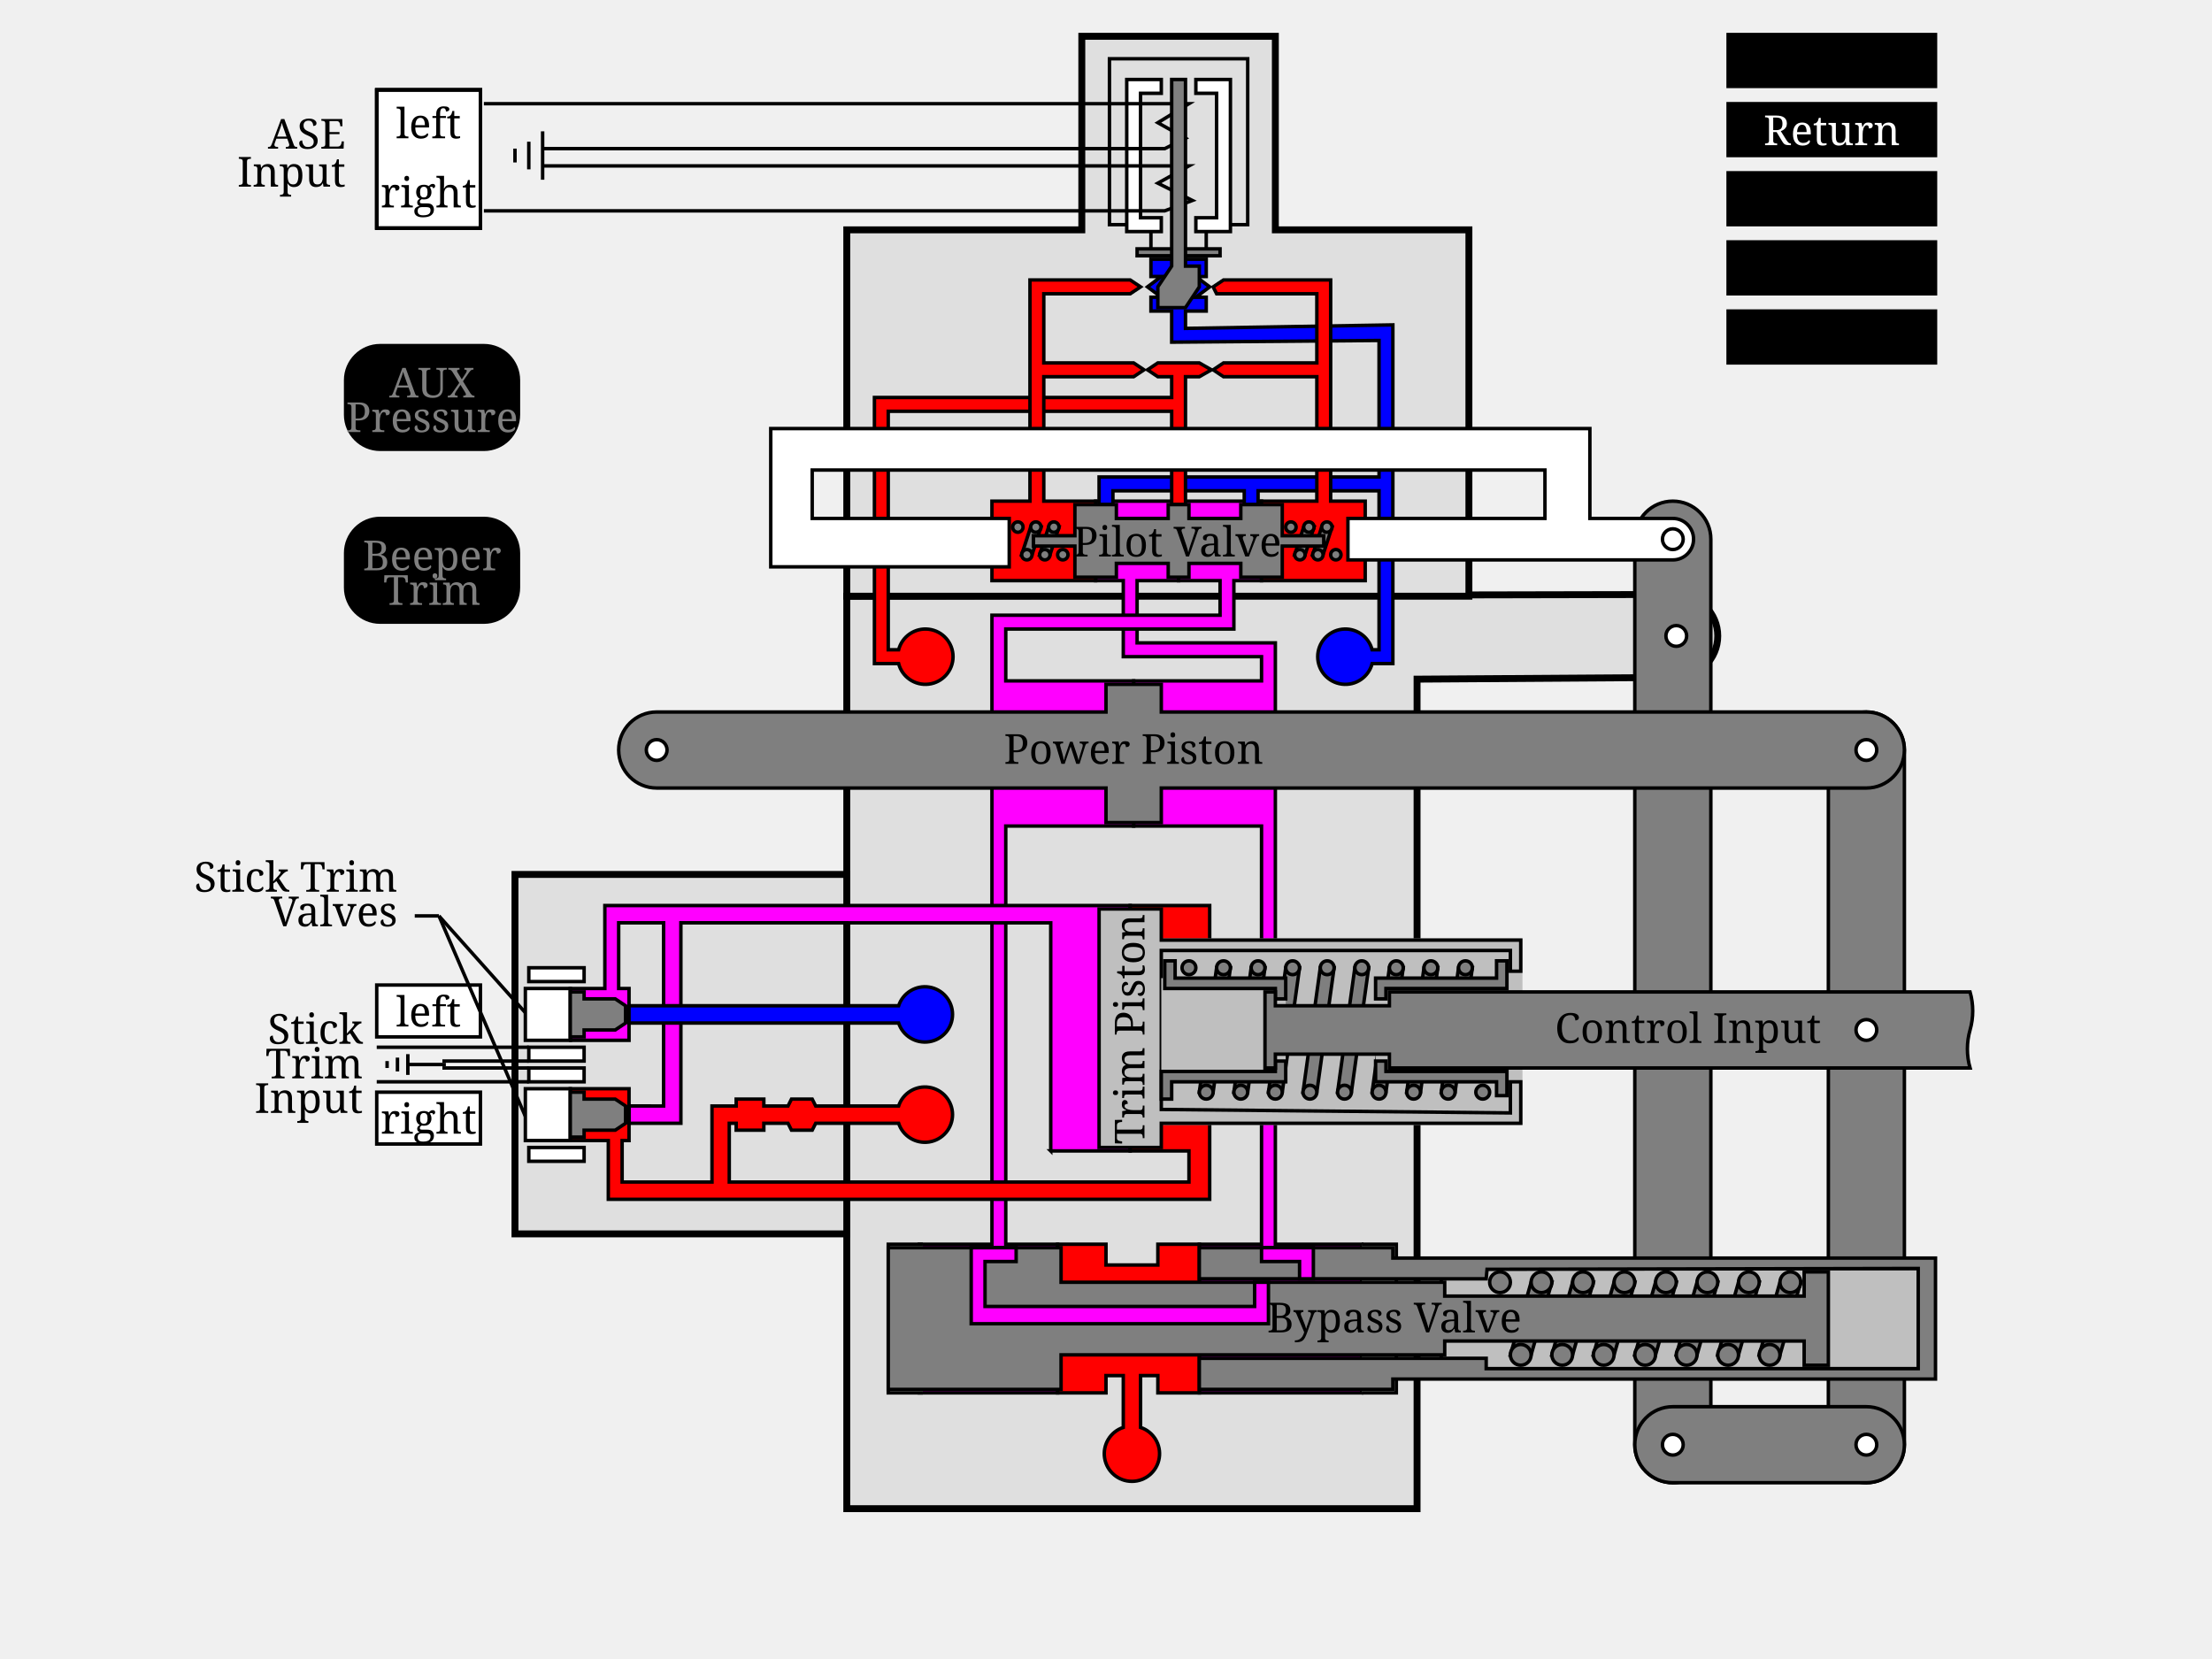
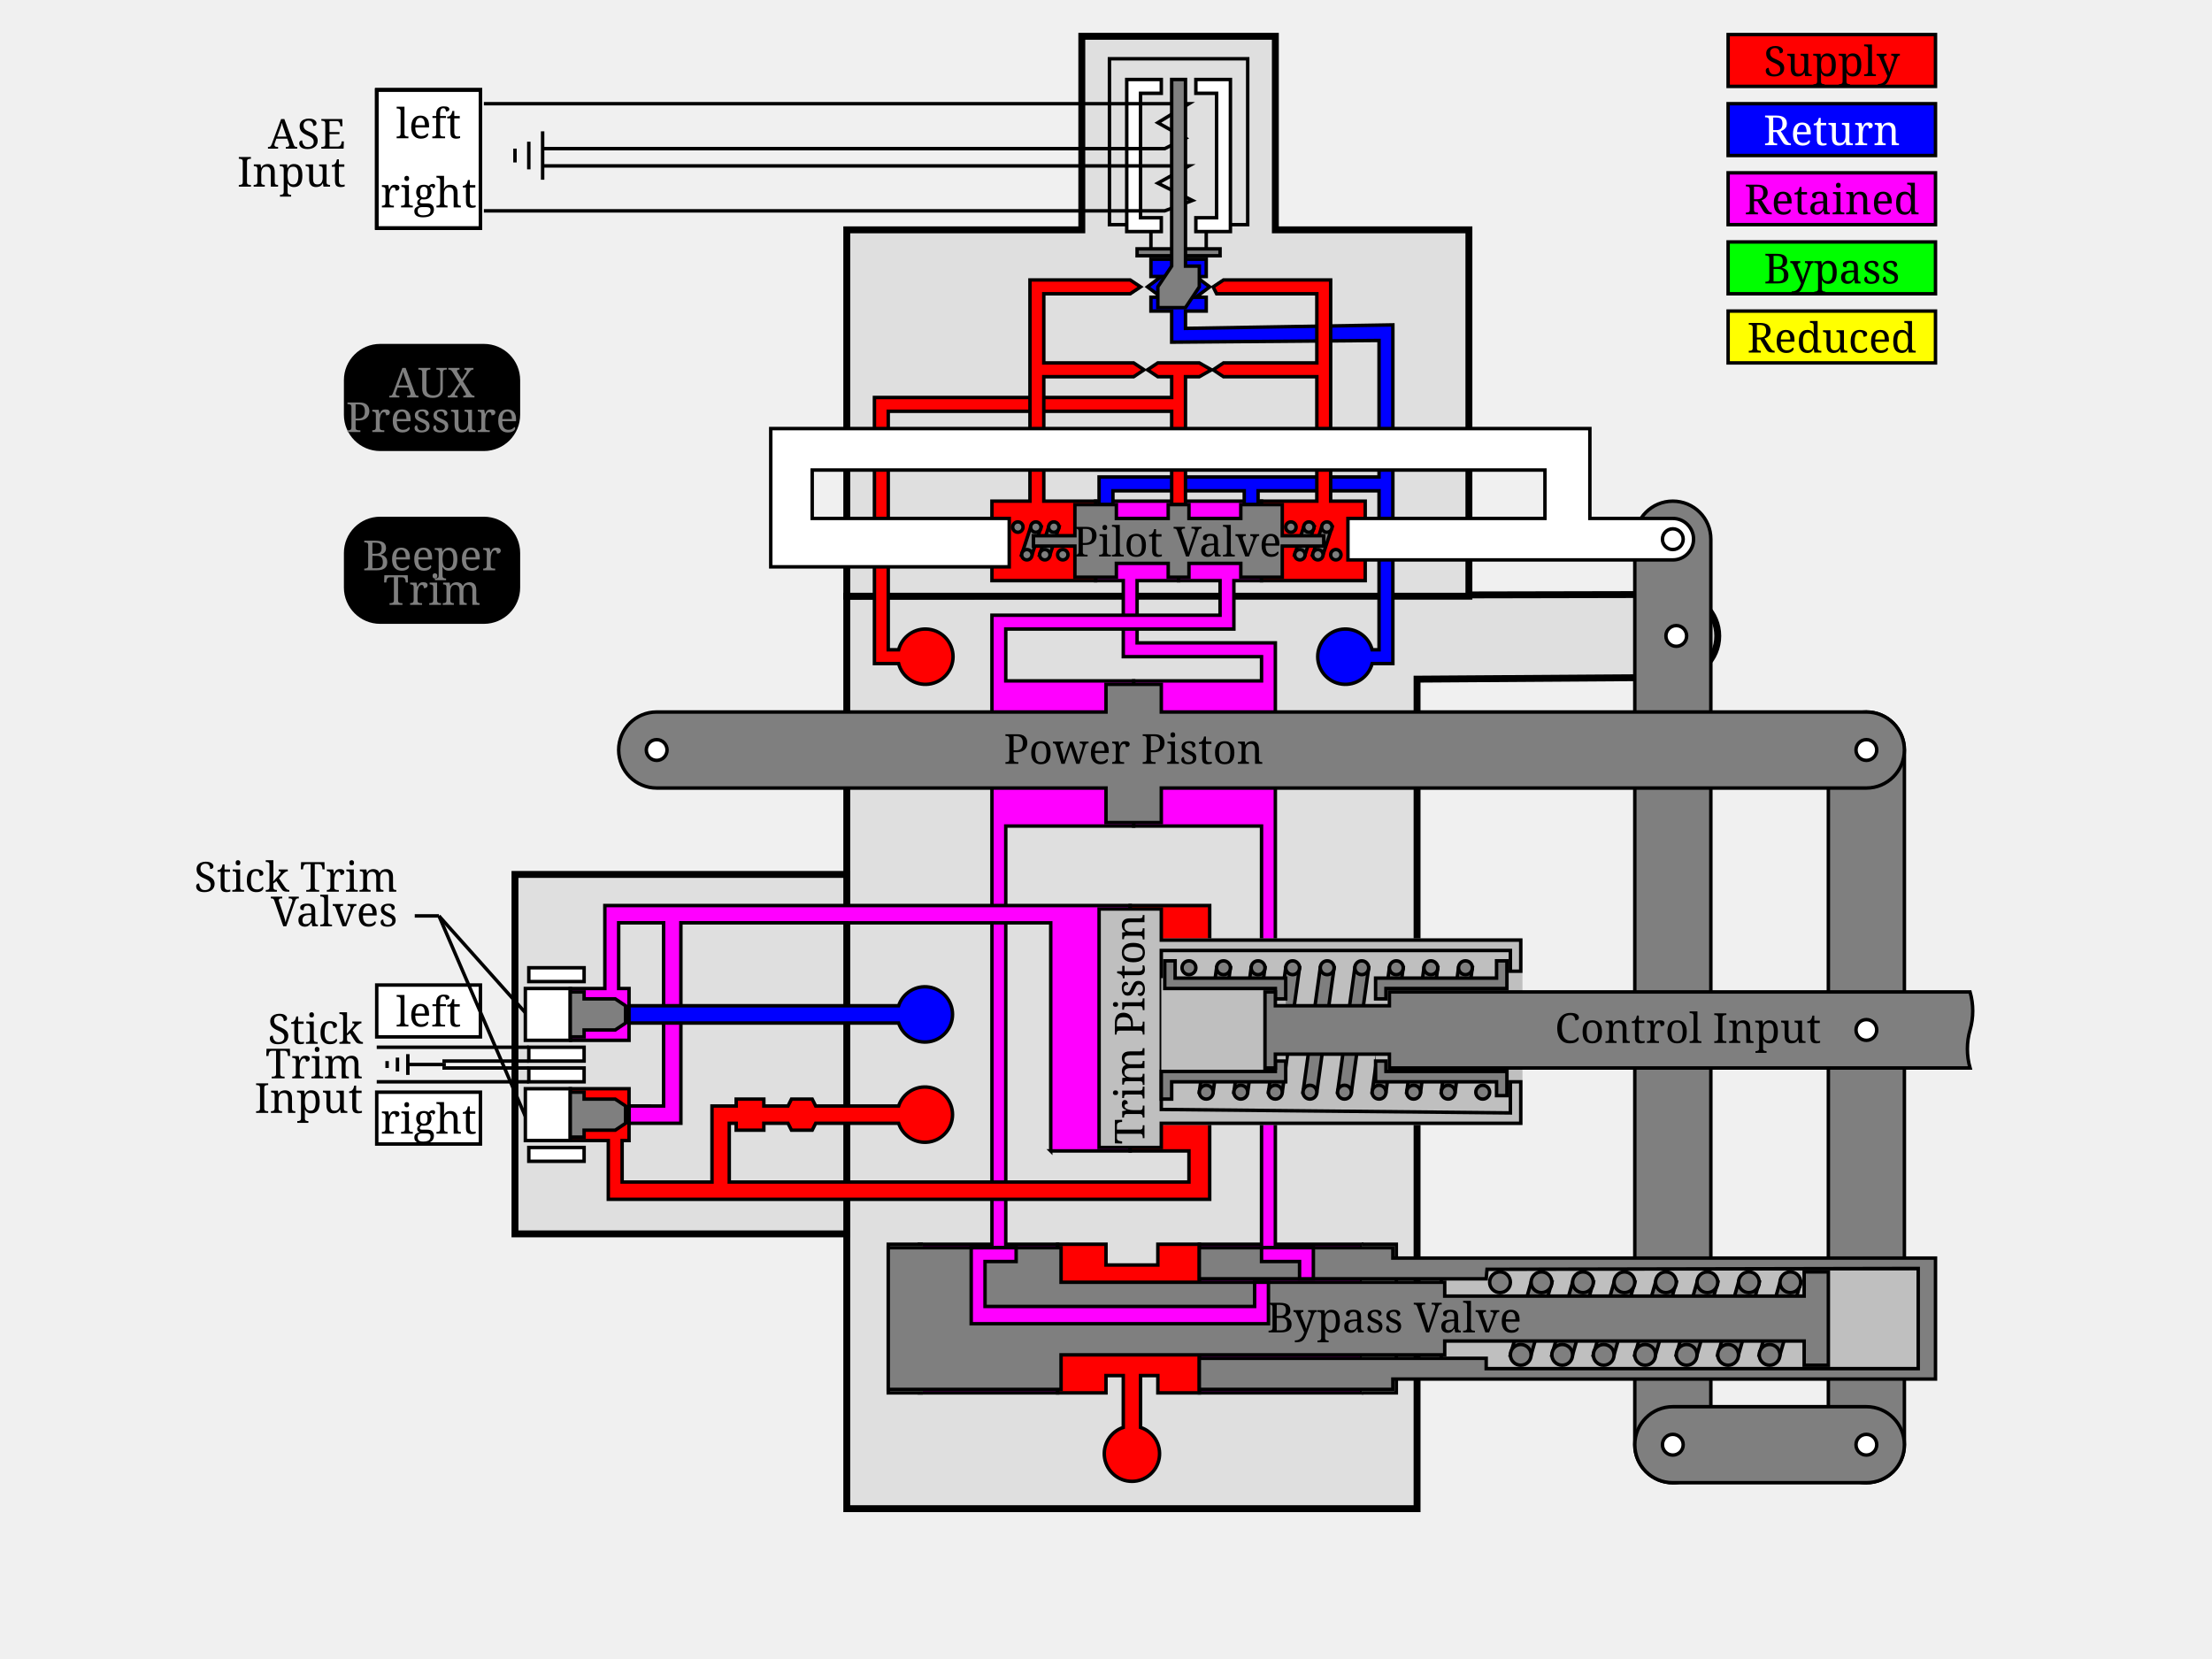
<svg xmlns="http://www.w3.org/2000/svg" width="640" height="480">
  <g id="group_aux_pressure" transform="translate(100,100)">
    <rect id="rect_aux_pressure" width="50" height="30" rx="10" ry="10" stroke="#000000" />
    <text fill="#7f7f7f" font-family="Serif" font-size="12" id="text_aux__pressure" stroke="#000000" stroke-width="0" text-anchor="middle" x="25" y="15">AUX</text>
    <text fill="#7f7f7f" font-family="Serif" font-size="12" id="text_pressure__aux" stroke="#000000" stroke-width="0" text-anchor="middle" x="25" y="25">Pressure</text>
  </g>
  <g id="group_trim" transform="translate(100,150)">
    <rect id="rect_trim" width="50" height="30" rx="10" ry="10" stroke="#000000" />
    <text fill="#7f7f7f" font-family="Serif" font-size="12" id="text_beeper__trim" stroke="#000000" stroke-width="0" text-anchor="middle" x="25" y="15">Beeper</text>
    <text fill="#7f7f7f" font-family="Serif" font-size="12" id="text_trim__beeper" stroke="#000000" stroke-width="0" text-anchor="middle" x="25" y="25">Trim</text>
  </g>
  <g id="group_ase">
    <rect id="rect_ase" x="109" y="26" width="30" height="40" fill="#ffffff" stroke="#000000" />
    <rect id="rect_ase_value" x="110" y="46" width="28" height="0" fill="#ff0000" stroke="#ff0000" />
    <rect id="rect_ase" x="109" y="26" width="30" height="40" fill="#ffffff" fill-opacity="0" stroke="#000000" />
    <text id="text_ase_left" x="124" y="40" fill="#000000" font-family="Serif" font-size="12" stroke="#000000" stroke-width="0" text-anchor="middle">left</text>
    <text id="text_ase_right" x="124" y="60" fill="#000000" font-family="Serif" font-size="12" stroke="#000000" stroke-width="0" text-anchor="middle">right</text>
    <rect id="rect_ase" x="109" y="26" width="30" height="40" fill="#ffffff" fill-opacity="0" stroke="#000000" />
  </g>
  <g id="group_trim_left">
    <rect id="rect_trim_left" x="109" y="285" width="30" height="15" fill="#ffffff" stroke="#000000" />
    <text id="text_trim_left" x="124" y="297" fill="#000000" font-family="Serif" font-size="12" stroke="#000000" stroke-width="0" text-anchor="middle">left</text>
  </g>
  <g id="group_trim_right">
    <rect id="rect_trim_right" x="109" y="316" width="30" height="15" fill="#ffffff" stroke="#000000" />
    <text id="text_trim_right" x="124" y="328" fill="#000000" font-family="Serif" font-size="12" stroke="#000000" stroke-width="0" text-anchor="middle">right</text>
  </g>
  <g id="group_legend" transform="translate(500, 10)">
-     <rect id="rect_legend_supply" x="0" y="0" height="15" width="60" stroke="#000000" />
+     <rect id="rect_legend_supply" x="0" y="0" height="15" width="60" stroke="#000000" fill="#ff0000" />
    <text id="text_legend_supply" x="30" y="12" font-family="Serif" font-size="12" fill="#000000" stroke="#000000" stroke-width="0" text-anchor="middle">Supply</text>
-     <rect id="rect_legend_return" x="0" y="20" height="15" width="60" stroke="#000000" />
+     <rect id="rect_legend_return" x="0" y="20" height="15" width="60" stroke="#000000" fill="#0000ff" />
    <text id="text_legend_return" x="30" y="32" font-family="Serif" font-size="12" fill="#ffffff" stroke="#ffffff" stroke-width="0" text-anchor="middle">Return</text>
-     <rect id="rect_legend_retained" x="0" y="40" height="15" width="60" stroke="#000000" />
+     <rect id="rect_legend_retained" x="0" y="40" height="15" width="60" stroke="#000000" fill="#ff00ff" />
    <text id="text_legend_retained" x="30" y="52" font-family="Serif" font-size="12" fill="#000000" stroke="#000000" stroke-width="0" text-anchor="middle">Retained</text>
-     <rect id="rect_legend_bypass" x="0" y="60" height="15" width="60" stroke="#000000" />
+     <rect id="rect_legend_bypass" x="0" y="60" height="15" width="60" stroke="#000000" fill="#00ff00" />
    <text id="text_legend_bypass" x="30" y="72" font-family="Serif" font-size="12" fill="#000000" stroke="#000000" stroke-width="0" text-anchor="middle">Bypass</text>
-     <rect id="rect_legend_reduced" x="0" y="80" height="15" width="60" stroke="#000000" />
+     <rect id="rect_legend_reduced" x="0" y="80" height="15" width="60" stroke="#000000" fill="#ffff00" />
    <text id="text_legend_reduced" x="30" y="92" font-family="Serif" font-size="12" fill="#000000" stroke="#000000" stroke-width="0" text-anchor="middle">Reduced</text>
  </g>
  <g id="group_block">
    <path id="path_block_main" d="m245,172.5l240,-0.5a12,12 0 0 1 0,24l-75,0.5l0,240l-165,0l0,-264z" fill="#dfdfdf" stroke="#000000" stroke-width="2" transform="matrix(1 0 0 1 0 0) matrix(1 0 0 1 0 0)" />
    <path id="path_block_upper" d="m245,170.5l0,-104l68,0l0,-56l56,0l0,56l56,0l0,106l-180,0l0,-2z" fill="#dfdfdf" stroke="#000000" stroke-width="2" />
    <rect id="path_block_left" fill="#dfdfdf" height="104" stroke="#000000" stroke-width="2" width="96" x="149" y="253" />
  </g>
  <g id="group_hydraulics">
    <path d="m329,186l40,0l0,174l25,0l0,43l-47,0l0,-43l18,0l0,-121l-37,0l0,-42l37,0l0,-7l-40,0l0,-22l-8,0l0,-23l24,0l0,23l-12,0l0,18z" fill="#ff00ff" id="path_power_right" stroke="#000000" />
    <path d="m394,360l10,0l0,43l-10,0" fill="#ffffff" id="path_bypass_valve_right" stroke="#000000" />
    <path d="m353,168l-12,0l0,-23l24,0l0,23l-8,0l0,14l-66,0l0,15l37,0l0,42l-37,0l0,121l15,0l0,43l-40,0l0,-43l21,0l0,-182l66,0l0,-10z" fill="#ff00ff" id="path_power_left" stroke="#000000" />
    <path d="m267,360l-10,0l0,43l10,0" fill="#ffffff" id="path_bypass_valve_left" stroke="#000000" />
    <path d="m304,333l23,0l0,-71l-152,0l0,24l-10,0l0.1,15l16.9,0l0,-15l-3,0l0,-19l13,0l0,53l-10,-0.01l0,5.01l15,0l0,-58l107.01,0.01l0,66l0,0l0,0l-0.01,-0.01z" fill="#ff00ff" id="path_trim_retained" stroke="#000000" />
    <path d="m327,262l23,0l0,85l-174,0l0,-17l-11,0l0,-15l17,0l0,15l-2,0l0,12l26,0l0,-22l7,0l0,-2l8,0l0,2l7,0l1,-2l6,0l1,2l24,0a8,8 0 1 1 0,5l-24,0l-1,2l-6,0l-1,-2l-7,0l0,2l-8,0l0,-2l-2,0l0,17l133,0l0,-9l-17,0l0,-71z" fill="#FF0000" id="path_trim_supply" stroke="#000000" />
    <path d="m182,291l78,0a8,8 0 1 1 0,5l-78,0l0,-5z" fill="#0000ff" id="path_trim_return" stroke="#000000" />
    <path d="m397,188l2,0l0,-46l-35,0l0,4l-4,0l0,-4l-38,0l0,4l-4,0l0,-8l81,0l0,-39.49l-60,0.49l0,-8.99l-6,-0.01l0,-4l3,0l-4,-3l4,-3l-3,0l0,-4.99l16,0l0,5l-3,0l4,2.99l-4,3.01l3,0l0,3.99l-6,0l0,5.01l60,-1.01l0,98l-6,0a8,8 0 1 1 0,-4z" fill="#0000ff" id="path_pilot_return" stroke="#000000" />
    <path d="m260,188l-3,0l0,-69l82,0l0,27l4,0l0,-37l4,0l3.5,-2l-3.5,-2l-12,0l-3,2l3,2l4,0l0,6l-86,0l0,77l7,0a8,8 0 1 0 0,-4z" fill="#FF0000" id="path_pilot_supply" stroke="#000000" />
    <path d="m325,413l0,-15l-5,0l0,5l-14,0l0,-43l14,0l0,6l15,0l0,-6l12,0l0,43l-12,0l0,-5l-5,0l0,15a8,8 0 1 1 -5,0z" fill="#ff0000" id="path_bypass_valve_supply" stroke="#000000" />
    <path d="m317,145l-15,0l0,-36l26,0l3,-2l-3,-2l-26,0l0,-20l25,0l3,-2l-3,-2l-29,0l0,64l-11,0l0,23l30,0l0,-23z" fill="#ff0000" id="path_pilot_left" stroke="#000000" />
    <path d="m385,145l10,0l0,23l-30,0l0,-23l16,0l0,-36l-27,0l-3,-2l3,-2l27,0l0,-20l-29,0l-1,-2l3,-2l31,0l0,64z" fill="#ff0000" id="path_pilot_right" stroke="#000000" />
  </g>
  <g id="group_ase_valve">
    <rect id="rect_ase_valve_cap" x="329" y="72" width="24" height="2" stroke="#000000" fill="#7f7f7f" />
    <path id="path_ase_valve_case" d="m349,72l0,-7l12,0l0,-48l-40,0l0,48l12,0l0,7" stroke="#000000" fill-opacity="0" />
    <path id="path_ase_valve_left" d="m336,23l-10,0l0,44l10,0l0,-4l-6,0l0,-36l6,0l0,-4z" stroke="#000000" fill="#ffffff" />
    <path id="path_ase_valve_right" d="m346,23l10,0l0,44l-10,0l0,-4l6,0l0,-36l-6,0l0,-4z" stroke="#000000" fill="#ffffff" />
  </g>
  <g id="group_ase_input">
    <path d="m140,61l197,0l8,-3l-10,-5l9,-5l-187,0" fill="none" fill-opacity="0" id="path_ase_input_lower" stroke="#000000" />
    <path d="m140,30l204,0l-9,5.5l8,4.5l-6,3l-180,0" fill="none" fill-opacity="0" id="path_ase_input_upper" stroke="#000000" />
  </g>
  <g id="group_ase_ground">
    <line fill="none" fill-opacity="0" id="group_ase_ground_1" stroke="#000000" x1="157" x2="157" y1="38" y2="52" />
    <line fill="none" fill-opacity="0" id="group_ase_ground_2" stroke="#000000" x1="153" x2="153" y1="41" y2="49" />
    <line fill="none" fill-opacity="0" id="group_ase_ground_3" stroke="#000000" x1="149" x2="149" y1="43" y2="47" />
  </g>
  <g id="group_ase_input_label">
    <text fill="#000000" font-family="Serif" font-size="12" id="text_ASE" stroke="#000000" stroke-width="0" text-anchor="end" x="100" y="43">ASE</text>
    <text fill="#000000" font-family="Serif" font-size="12" id="text_Input" stroke="#000000" stroke-width="0" text-anchor="end" x="100" y="54">Input</text>
  </g>
  <g id="group_strick_trim_input_label">
    <text fill="#000000" font-family="Serif" font-size="12" id="text_Stick" stroke="#000000" stroke-width="0" text-anchor="end" x="105" y="302">Stick</text>
    <text fill="#000000" font-family="Serif" font-size="12" id="text_Trim" stroke="#000000" stroke-width="0" text-anchor="end" x="105" y="312">Trim</text>
    <text fill="#000000" font-family="Serif" font-size="12" id="text_ST_Input" stroke="#000000" stroke-width="0" text-anchor="end" x="105" y="322">Input</text>
  </g>
  <g id="group_stick_trim_valves_label">
    <line fill="none" id="line_stick_trim_valves_1" stroke="#000000" x1="120" x2="127" y1="265" y2="265" />
    <line fill="none" id="line_stick_trim_valves_2" stroke="#000000" x1="152" x2="127" y1="293" y2="265" />
    <line fill="none" id="line_stick_trim_valves_3" stroke="#000000" x1="152" x2="127" y1="323" y2="265" />
    <text fill="#000000" font-family="Serif" font-size="12" id="text_Stick_Trim" stroke="#000000" stroke-width="0" text-anchor="end" x="115" y="258">Stick Trim</text>
    <text fill="#000000" font-family="Serif" font-size="12" id="text_Valves" stroke="#000000" stroke-width="0" text-anchor="end" x="115" y="268">Valves</text>
  </g>
  <g id="group_trim_ground">
    <line fill="none" id="line_trim_ground_1" stroke="#000000" x1="112" x2="112" y1="307" y2="309" />
    <line fill="none" id="line_trim_ground_2" stroke="#000000" x1="115" x2="115" y1="306" y2="310" />
    <line fill="none" id="line_trim_ground_3" stroke="#000000" x1="118" x2="118" y1="305" y2="311" />
    <line fill="none" id="line_trim_ground_4" stroke="#000000" x1="118" x2="129" y1="308" y2="308" />
  </g>
  <g id="group_stick_trim_valve_left">
    <rect fill="#ffffff" height="15" id="rect_strick_trim_valve_left" stroke="#000000" width="13" x="152" y="286" />
    <rect fill="#ffffff" height="4" id="rect_strick_trim_valve_left_top" stroke="#000000" width="16" x="153" y="280" />
    <rect fill="#ffffff" height="4" id="rect_strick_trim_valve_left_btm" stroke="#000000" width="16" x="153" y="303" />
    <line fill="none" id="line_stick_trim_valve_left_input" stroke="#000000" x1="109" x2="153" y1="303" y2="303" />
    <line fill="none" id="line_stick_trim_valve_left_return" stroke="#000000" x1="128" x2="153" y1="307" y2="307" />
  </g>
  <g id="group_stick_trim_valve_right">
    <rect fill="#ffffff" height="15" id="rect_strick_trim_valve_right" stroke="#000000" width="13" x="152" y="315" />
    <rect fill="#ffffff" height="4" id="rect_strick_trim_valve_right_top" stroke="#000000" width="16" x="153" y="332" />
    <rect fill="#ffffff" height="4" id="rect_strick_trim_valve_right_btm" stroke="#000000" width="16" x="153" y="309" />
    <line fill="none" id="line_stick_trim_valve_right_input" stroke="#000000" x1="109" x2="153" y1="313" y2="313" />
    <line fill="none" id="line_stick_trim_valve_right_return" stroke="#000000" x1="128" x2="153" y1="309" y2="309" />
  </g>
  <g id="group_control_link_right_translate" transform="translate(540 298)">
    <g id="group_control_link_right">
      <path d="m-11,-81a11,11 0 0 1 22,0l0,201a11,11 0 0 1 -22,0l0,-201z" fill="#7f7f7f" id="path_control_link_right" stroke="#000000" />
    </g>
  </g>
  <g id="group_control_link_left_translate" transform="translate(485 184)">
    <g id="group_control_link_left">
      <path d="m-12,-28a11,11 0 0 1 22,0l0,262a11,11 0 0 1 -22,0l0,-262z" fill="#7f7f7f" id="path_control_link_left" stroke="#000000" />
      <circle cx="0" cy="0" fill="#ffffff" id="circle_block" r="3" stroke="#000000" />
    </g>
  </g>
  <g id="group_control_link">
    <path d="m484,407l56,0a11,11 0 0 1 0,22l-56,0a11,11 0 0 1 0,-22z" fill="#7f7f7f" id="path_control_link" stroke="#000000" />
    <circle cx="484" cy="418" fill="#ffffff" id="circle_control_link_left" r="3" stroke="#000000" />
    <circle cx="540" cy="418" fill="#ffffff" id="circle_control_link_right" r="3" stroke="#000000" />
  </g>
  <g id="group_trim_valve_left">
    <path d="m165,287l4,0l0,2l9,0l3,2l0,5l-3,2l-9,0l0,2l-4,0l0,-13z" fill="#7f7f7f" id="path_trim_valve_left" stroke="#000000" />
  </g>
  <g id="group_trim_valve_right">
    <path d="m165,316l4,0l0,2l9,0l3,2l0,5l-3,2l-9,0l0,2l-4,0l0,-13z" fill="#7f7f7f" id="path_trim_valve_right" stroke="#000000" />
  </g>
  <g id="group_trim_piston">
    <rect fill="#bfbfbf" height="53" id="rect_trim_piston" stroke="#bfbfbf" width="104" x="336" y="272" />
    <path d="m318,263l18,0l0,9l104,0l0,9l-3,0l0,-6l-101,0l0,46l101,1l0,-9l3,0l0,12l-104,0l0,7l-18,0l0,-69z" fill="#bfbfbf" id="path_trim_piston" stroke="#000000" />
    <text fill="#000000" font-family="Serif" font-size="12" id="text_trim_piston" stroke="#000000" stroke-width="0" text-anchor="middle" transform="matrix(1 0 0 1 0 0) rotate(-90 327.004 297.625)" x="326.88" y="301.75">Trim Piston</text>
  </g>
  <g id="group_trim_spring_translate" transform="translate(344 280)">
    <g id="group_trim_spring">
      <path id="path_trim_spring_1" d="m3,36l5,-36l4,0l-5,36l-4,0z" fill="#7f7f7f" stroke="#000000" />
      <path id="path_trim_spring_2" d="m13,36l5,-36l4,0l-5,36l-4,0z" fill="#7f7f7f" stroke="#000000" />
      <path id="path_trim_spring_3" d="m23,36l5,-36l4,0l-5,36l-4,0z" fill="#7f7f7f" stroke="#000000" />
      <path id="path_trim_spring_4" d="m33,36l5,-36l4,0l-5,36l-4,0z" fill="#7f7f7f" stroke="#000000" />
      <path id="path_trim_spring_5" d="m43,36l5,-36l4,0l-5,36l-4,0z" fill="#7f7f7f" stroke="#000000" />
      <path id="path_trim_spring_6" d="m53,36l5,-36l4,0l-5,36l-4,0z" fill="#7f7f7f" stroke="#000000" />
      <path id="path_trim_spring_7" d="m63,36l5,-36l4,0l-5,36l-4,0z" fill="#7f7f7f" stroke="#000000" />
      <path id="path_trim_spring_8" d="m73,36l5,-36l4,0l-5,36l-4,0z" fill="#7f7f7f" stroke="#000000" />
      <circle cx="0" cy="0" fill="#7f7f7f" id="circle_trim_spring_1" r="2" stroke="#000000" />
      <circle cx="5" cy="36" fill="#7f7f7f" id="circle_trim_spring_2" r="2" stroke="#000000" />
      <circle cx="10" cy="0" fill="#7f7f7f" id="circle_trim_spring_3" r="2" stroke="#000000" />
      <circle cx="15" cy="36" fill="#7f7f7f" id="circle_trim_spring_4" r="2" stroke="#000000" />
      <circle cx="20" cy="0" fill="#7f7f7f" id="circle_trim_spring_5" r="2" stroke="#000000" />
      <circle cx="25" cy="36" fill="#7f7f7f" id="circle_trim_spring_6" r="2" stroke="#000000" />
      <circle cx="30" cy="0" fill="#7f7f7f" id="circle_trim_spring_7" r="2" stroke="#000000" />
      <circle cx="35" cy="36" fill="#7f7f7f" id="circle_trim_spring_8" r="2" stroke="#000000" />
      <circle cx="40" cy="0" fill="#7f7f7f" id="circle_trim_spring_9" r="2" stroke="#000000" />
      <circle cx="45" cy="36" fill="#7f7f7f" id="circle_trim_spring_10" r="2" stroke="#000000" />
      <circle cx="50" cy="0" fill="#7f7f7f" id="circle_trim_spring_11" r="2" stroke="#000000" />
      <circle cx="55" cy="36" fill="#7f7f7f" id="circle_trim_spring_12" r="2" stroke="#000000" />
      <circle cx="60" cy="0" fill="#7f7f7f" id="circle_trim_spring_13" r="2" stroke="#000000" />
      <circle cx="65" cy="36" fill="#7f7f7f" id="circle_trim_spring_14" r="2" stroke="#000000" />
      <circle cx="70" cy="0" fill="#7f7f7f" id="circle_trim_spring_15" r="2" stroke="#000000" />
      <circle cx="75" cy="36" fill="#7f7f7f" id="circle_trim_spring_16" r="2" stroke="#000000" />
      <circle cx="80" cy="0" fill="#7f7f7f" id="circle_trim_spring_17" r="2" stroke="#000000" />
      <circle cx="85" cy="36" fill="#7f7f7f" id="circle_trim_spring_18" r="2" stroke="#000000" />
    </g>
  </g>
  <g id="group_trim_end_left">
    <rect id="rect_trim_end_left" x="336" y="283" width="36" height="30" fill="#bfbfbf" />
    <path d="m372,283l-32,0l0,-5l-3,0l0,8l32,0l0,3l3,0l0,-6z" fill="#7f7f7f" id="path_trim_end_left_upper" stroke="#000000" />
    <path d="m372,313l-33,0l0,5l-3,0l0,-8l33,0l0,-3l3,0l0,6z" fill="#7f7f7f" id="path_trim_end_left_lower" stroke="#000000" />
  </g>
  <g id="group_trim_end_right">
    <rect id="rect_trim_end_right" x="398" y="283" width="36" height="30" fill="#bfbfbf" />
    <path d="m398,283l35,0l0,-5l3,0l0,8l-35,0l0,3l-3,0l0,-6z" fill="#7f7f7f" id="path_trim_end_right_upper" stroke="#000000" />
    <path d="m398,313l35,0l0,4l3,0l0,-7l-35,0l0,-3l-3,0l0,6z" fill="#7f7f7f" id="path_trim_end_right_lower" stroke="#000000" />
  </g>
  <g id="group_ase_valve_actuator">
    <path id="path_ase_valve_actuator" d="m339,23l4,0l0,54l4,0l0,6l-4,6l-8,0l0,-6l4,-6l0-54z" stroke="#000000" fill="#7f7f7f" />
  </g>
  <g id="group_pilot_valve_spring_left_translate" transform="translate(293,151)">
    <g id="group_pilot_valve_spring_left">
      <path id="pilot_pilot_valve_spring_left_1" d="m5.2,1.5l3,0l-2.6,8l-3,0l2.6,-8z" fill="#7f7f7f" stroke="#000000" />
      <path id="pilot_pilot_valve_spring_left_2" d="m10.4,1.5l3,0l-2.6,8l-3,0l2.6,-8z" fill="#7f7f7f" stroke="#000000" />
      <circle id="circle_pilot_valve_spring_left_1" cx="1.5" cy="1.5" r="1.5" fill="#7f7f7f" stroke="#000000" />
      <circle id="circle_pilot_valve_spring_left_2" cx="4.1" cy="9.5" r="1.5" fill="#7f7f7f" stroke="#000000" />
      <circle id="circle_pilot_valve_spring_left_3" cx="6.7" cy="1.5" r="1.5" fill="#7f7f7f" stroke="#000000" />
      <circle id="circle_pilot_valve_spring_left_4" cx="9.3" cy="9.5" r="1.5" fill="#7f7f7f" stroke="#000000" />
      <circle id="circle_pilot_valve_spring_left_5" cx="11.9" cy="1.5" r="1.5" fill="#7f7f7f" stroke="#000000" />
      <circle id="circle_pilot_valve_spring_left_6" cx="14.5" cy="9.5" r="1.5" fill="#7f7f7f" stroke="#000000" />
    </g>
  </g>
  <g id="group_pilot_valve_spring_right_translate" transform="translate(372,151)">
    <g id="group_pilot_valve_spring_right">
      <path id="pilot_pilot_valve_spring_right_1" d="m5.2,1.5l3,0l-2.6,8l-3,0l2.6,-8z" fill="#7f7f7f" stroke="#000000" />
      <path id="pilot_pilot_valve_spring_right_2" d="m10.4,1.5l3,0l-2.6,8l-3,0l2.6,-8z" fill="#7f7f7f" stroke="#000000" />
      <circle id="circle_pilot_valve_spring_right_1" cx="1.5" cy="1.5" r="1.5" fill="#7f7f7f" stroke="#000000" />
      <circle id="circle_pilot_valve_spring_right_2" cx="4.1" cy="9.5" r="1.5" fill="#7f7f7f" stroke="#000000" />
      <circle id="circle_pilot_valve_spring_right_3" cx="6.7" cy="1.5" r="1.5" fill="#7f7f7f" stroke="#000000" />
      <circle id="circle_pilot_valve_spring_right_4" cx="9.3" cy="9.5" r="1.5" fill="#7f7f7f" stroke="#000000" />
      <circle id="circle_pilot_valve_spring_right_5" cx="11.9" cy="1.5" r="1.5" fill="#7f7f7f" stroke="#000000" />
      <circle id="circle_pilot_valve_spring_right_6" cx="14.5" cy="9.5" r="1.5" fill="#7f7f7f" stroke="#000000" />
    </g>
  </g>
  <g id="group_pilot_valve">
    <path d="m311,146l12,0l0,4l15,0l0,-4l6,0l0,4l15,0l0,-4l12,0l0,9l12,0l0,3l-12,0l0,9l-12,0l0,-4l-15,0l0,4l-6,0l0,-4l-15,0l0,4l-12,0l0,-9l-12,0l0,-3l12,0l0,-9z" fill="#7f7f7f" id="path_pilot_valve" stroke="#000000" />
    <text fill="#000000" font-family="Serif" font-size="12" id="text_pilot_valve" stroke="#000000" stroke-width="0" text-anchor="middle" x="340.63" y="161">Pilot Valve</text>
  </g>
  <g id="group_pilot_rod">
    <path d="m223,124l237,0l0,26l24,0a6,6 0 0 1 0,12l-94,0l0,-12l57,0l0,-14l-212,0l0,14l57,0l0,14l-69,0l0,-40z" fill="#ffffff" id="path_pilot_rod" stroke="#000000" />
    <circle cx="484" cy="156" fill="#ffffff" id="circle_pilot_rod" r="3" stroke="#000000" />
  </g>
  <g id="group_bypass_valve_outer">
    <rect id="path_bypass_valve_background" x="417" y="367" width="138" height="29" stroke="#000000" fill="#bfbfbf" />
    <path d="m347,361l56,0l0,3l157,0l0,35l-157,0l0,3l-56,0l0,-9l83,0l0,3l125,0l0,-29l-124.75,0.25l-0.25,2.75l-83,0l0,-9z" fill="#7f7f7f" id="path_bypass_valve_outer" stroke="#000000" />
    <path d="m365,361l15,0l0,9l-4,0l0,-5l-11,0l0,-4z" fill="#ff00ff" id="path_bypass_valve_outer_valve" stroke="#000000" />
  </g>
  <g id="group_bypass_valve_spring_translate" transform="translate(434 371)">
    <g id="group_bypass_valve_spring">
      <path id="path_bypass_spring_1" d="m3,21l6,-21l6,0l-6,21l-6,0z" fill="#7f7f7f" stroke="#000000" />
      <path id="path_bypass_spring_2" d="m15,21l6,-21l6,0l-6,21l-6,0z" fill="#7f7f7f" stroke="#000000" />
      <path id="path_bypass_spring_3" d="m27,21l6,-21l6,0l-6,21l-6,0z" fill="#7f7f7f" stroke="#000000" />
      <path id="path_bypass_spring_4" d="m39,21l6,-21l6,0l-6,21l-6,0z" fill="#7f7f7f" stroke="#000000" />
      <path id="path_bypass_spring_5" d="m51,21l6,-21l6,0l-6,21l-6,0z" fill="#7f7f7f" stroke="#000000" />
      <path id="path_bypass_spring_6" d="m63,21l6,-21l6,0l-6,21l-6,0z" fill="#7f7f7f" stroke="#000000" />
      <path id="path_bypass_spring_7" d="m75,21l6,-21l6,0l-6,21l-6,0z" fill="#7f7f7f" stroke="#000000" />
      <circle cx="0" cy="0" fill="#7f7f7f" id="circle_bypass_valve_spring_1" r="3" stroke="#000000" />
      <circle cx="6" cy="21" fill="#7f7f7f" id="circle_bypass_valve_spring_2" r="3" stroke="#000000" />
      <circle cx="12" cy="0" fill="#7f7f7f" id="circle_bypass_valve_spring_3" r="3" stroke="#000000" />
      <circle cx="18" cy="21" fill="#7f7f7f" id="circle_bypass_valve_spring_4" r="3" stroke="#000000" />
      <circle cx="24" cy="0" fill="#7f7f7f" id="circle_bypass_valve_spring_5" r="3" stroke="#000000" />
      <circle cx="30" cy="21" fill="#7f7f7f" id="circle_bypass_valve_spring_6" r="3" stroke="#000000" />
      <circle cx="36" cy="0" fill="#7f7f7f" id="circle_bypass_valve_spring_7" r="3" stroke="#000000" />
      <circle cx="42" cy="21" fill="#7f7f7f" id="circle_bypass_valve_spring_8" r="3" stroke="#000000" />
      <circle cx="48" cy="0" fill="#7f7f7f" id="circle_bypass_valve_spring_9" r="3" stroke="#000000" />
      <circle cx="54" cy="21" fill="#7f7f7f" id="circle_bypass_valve_spring_10" r="3" stroke="#000000" />
      <circle cx="60" cy="0" fill="#7f7f7f" id="circle_bypass_valve_spring_11" r="3" stroke="#000000" />
      <circle cx="66" cy="21" fill="#7f7f7f" id="circle_bypass_valve_spring_12" r="3" stroke="#000000" />
      <circle cx="72" cy="0" fill="#7f7f7f" id="circle_bypass_valve_spring_13" r="3" stroke="#000000" />
      <circle cx="78" cy="21" fill="#7f7f7f" id="circle_bypass_valve_spring_14" r="3" stroke="#000000" />
      <circle cx="84" cy="0" fill="#7f7f7f" id="circle_bypass_valve_spring_15" r="3" stroke="#000000" />
    </g>
  </g>
  <g id="group_bypass_valve_inner">
    <path d="m257,361l50,0l0,10l111,0l0,4l104,0l0,-7l7,0l0,27l-7,0l0,-7l-104,0l0,4l-111,0l0,10l-50,0l0,-41z" fill="#7f7f7f" id="path_bypass_valve_inner" stroke="#000000" />
    <text fill="#000000" font-family="Serif" font-size="12" id="text_bypass_valve_inner" stroke="#000000" stroke-width="0" text-anchor="middle" x="403.42" y="385.5">Bypass Valve</text>
    <path d="m294,361l0,4l-9,0l0,13l78,0l0,-7l4,0l0,12l-86,0l0,-22l13,0z" fill="#ff00ff" id="path_bypass_valve_inner_valve" stroke="#000000" />
  </g>
  <g id="group_control_input">
    <path d="m570,298a20,20 0 0 0 0,11l-168,0l0,-4l-33,0l0,4l-3,0l0,-22l3,0l0,4l33,0l0,-4l168,0a20,20 0 0 1 0,11z" fill="#7f7f7f" id="path_control_input" stroke="#000000" />
    <circle cx="540" cy="298" fill="#ffffff" id="circle_control_input" r="3" stroke="#000000" />
    <text fill="#000000" font-family="Serif" font-size="12" id="text_control_input" stroke="#000000" stroke-width="0" text-anchor="middle" x="488.38" y="301.75">Control Input</text>
  </g>
  <g id="group_power_piston" transform="translate(0 0)">
    <path d="m190,206l130,0l0,-8l16,0l0,8l204,0a11,11 0 0 1 0,22l-204,0l0,10l-16,0l0,-10l-130,0a11,11 0 0 1 0,-22z" fill="#7f7f7f" id="path_power_piston" stroke="#000000" />
    <circle cx="190" cy="217" fill="#ffffff" id="circle_power_piston_left" r="3" stroke="#000000" />
    <circle cx="540" cy="217" fill="#ffffff" id="circle_power_piston_right" r="3" stroke="#000000" />
    <text fill="#000000" font-family="Serif" font-size="12" id="text_power_piston" stroke="#000000" stroke-width="0" text-anchor="middle" x="328" y="221">Power Piston</text>
  </g>
</svg>
